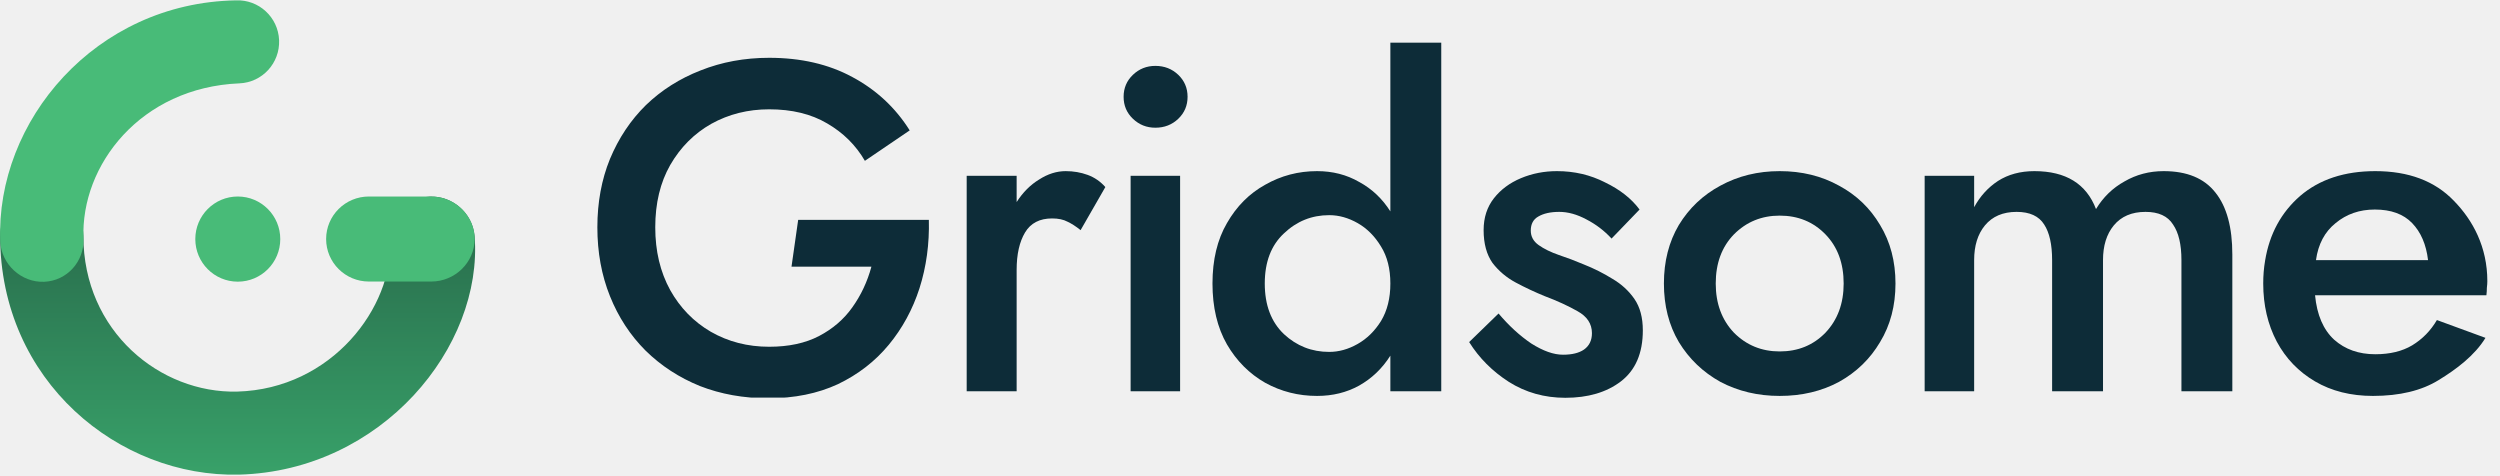
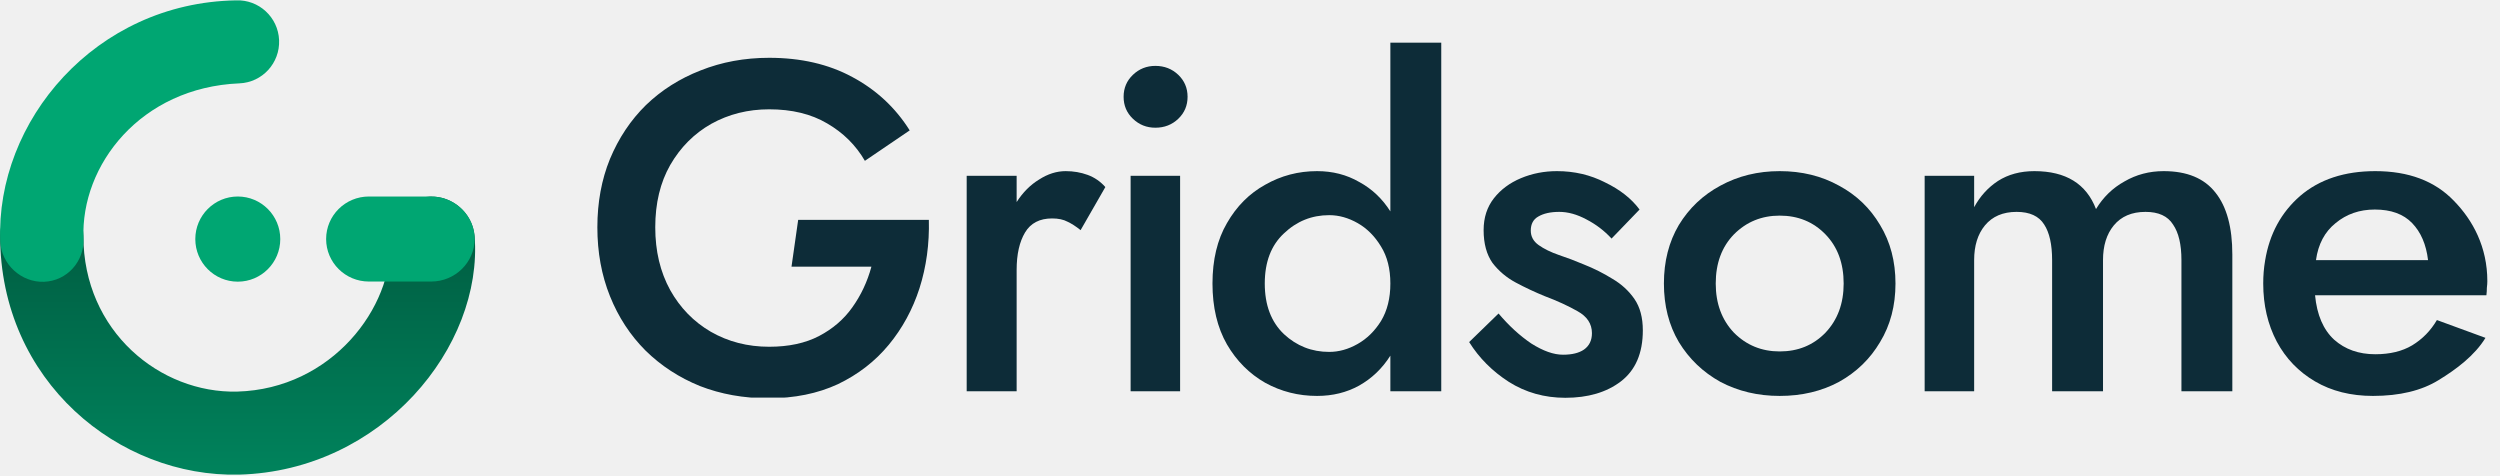
<svg xmlns="http://www.w3.org/2000/svg" width="1289" height="245" viewBox="0 0 1289 245" fill="none">
  <path d="M221.494 101.381C233.274 100.815 243.701 109.953 244.718 121.743C249.124 178.78 196.925 242.674 123.366 244.717C61.377 246.247 0.068 196.619 0.068 121.58C0.068 109.754 9.841 100.167 21.634 100.167C33.427 100.167 42.987 109.754 42.987 121.58C42.987 170.939 82.675 202.883 122.316 201.905C171.115 200.549 202.839 158.295 201.189 123.795C200.623 111.983 209.715 101.948 221.494 101.381Z" fill="url(#paint0_linear)" />
-   <path d="M168.15 123.24C168.15 111.133 178.026 101.318 190.208 101.318L222.354 101.318C234.537 101.318 244.718 111.133 244.718 123.24C244.718 135.348 234.537 145.163 222.354 145.163H190.208C178.026 145.163 168.15 135.348 168.15 123.24Z" fill="#48BB78" />
-   <path d="M100.7 123.272C100.7 111.147 110.513 101.318 122.604 101.318C134.696 101.318 144.509 111.147 144.509 123.272C144.509 135.397 134.696 145.227 122.604 145.227C110.513 145.227 100.7 135.397 100.7 123.272Z" fill="#48BB78" />
-   <path fill-rule="evenodd" clip-rule="evenodd" d="M143.902 20.696C144.392 32.512 135.236 42.488 123.453 42.979C72.588 45.097 41.535 85.076 43.046 123.036C43.517 134.852 34.537 144.814 22.753 145.286C10.969 145.758 0.606 136.221 0.136 124.405C-2.327 62.545 49.181 1.391 121.681 0.19C133.464 -0.3 143.413 8.88 143.902 20.696Z" fill="#48BB78" />
+   <path d="M168.15 123.24C168.15 111.133 178.026 101.318 190.208 101.318L222.354 101.318C234.537 101.318 244.718 111.133 244.718 123.24C244.718 135.348 234.537 145.163 222.354 145.163H190.208C178.026 145.163 168.15 135.348 168.15 123.24Z" fill="#00A672" />
+   <path d="M100.7 123.272C100.7 111.147 110.513 101.318 122.604 101.318C134.696 101.318 144.509 111.147 144.509 123.272C144.509 135.397 134.696 145.227 122.604 145.227C110.513 145.227 100.7 135.397 100.7 123.272Z" fill="#00A672" />
+   <path fill-rule="evenodd" clip-rule="evenodd" d="M143.902 20.696C144.392 32.512 135.236 42.488 123.453 42.979C72.588 45.097 41.535 85.076 43.046 123.036C43.517 134.852 34.537 144.814 22.753 145.286C10.969 145.758 0.606 136.221 0.136 124.405C-2.327 62.545 49.181 1.391 121.681 0.19C133.464 -0.3 143.413 8.88 143.902 20.696Z" fill="#00A672" />
  <g clip-path="url(#clip0)">
    <path d="M408.102 137.495H449.305C447.219 145.221 443.929 152.224 439.436 158.502C435.103 164.618 429.405 169.528 422.344 173.231C415.283 176.933 406.697 178.784 396.587 178.784C385.513 178.784 375.483 176.209 366.496 171.057C357.67 165.906 350.688 158.743 345.553 149.568C340.418 140.231 337.85 129.446 337.85 117.212C337.85 104.817 340.418 94.112 345.553 85.098C350.849 75.922 357.91 68.84 366.737 63.849C375.724 58.859 385.674 56.364 396.587 56.364C408.302 56.364 418.252 58.779 426.437 63.608C434.782 68.437 441.281 74.876 445.935 82.925L469.045 67.23C461.663 55.479 451.793 46.303 439.436 39.703C427.239 33.103 412.956 29.803 396.587 29.803C383.909 29.803 372.113 31.977 361.2 36.323C350.448 40.508 341.06 46.464 333.035 54.191C325.172 61.918 318.993 71.174 314.5 81.959C310.167 92.583 308 104.334 308 117.212C308 130.09 310.167 141.921 314.5 152.706C318.833 163.492 324.931 172.828 332.795 180.716C340.819 188.604 350.207 194.72 360.959 199.067C371.712 203.252 383.427 205.345 396.105 205.345C409.586 205.345 421.542 202.93 431.973 198.101C442.405 193.111 451.151 186.35 458.212 177.818C465.273 169.287 470.569 159.548 474.1 148.602C477.631 137.495 479.235 125.743 478.914 113.349H411.539L408.102 137.495Z" fill="#0D2C38" />
    <path d="M557.159 118.661L569.918 96.446C567.35 93.549 564.301 91.456 560.77 90.168C557.24 88.881 553.468 88.237 549.456 88.237C544.802 88.237 540.228 89.686 535.735 92.583C531.241 95.32 527.39 99.183 524.18 104.173V90.651H498.423V201.723H524.18V139.185C524.18 131.136 525.624 124.697 528.513 119.868C531.402 115.039 536.056 112.624 542.475 112.624C545.685 112.624 548.333 113.188 550.419 114.314C552.505 115.28 554.752 116.729 557.159 118.661Z" fill="#0D2C38" />
    <path d="M582.945 90.651V201.723H608.462V90.651H582.945ZM579.334 49.91C579.334 54.418 580.939 58.201 584.149 61.259C587.358 64.318 591.21 65.847 595.704 65.847C600.358 65.847 604.289 64.318 607.499 61.259C610.709 58.201 612.314 54.418 612.314 49.91C612.314 45.403 610.709 41.62 607.499 38.562C604.289 35.503 600.358 33.974 595.704 33.974C591.21 33.974 587.358 35.503 584.149 38.562C580.939 41.62 579.334 45.403 579.334 49.91Z" fill="#0D2C38" />
    <path d="M652.116 146.187C652.116 135.08 655.406 126.468 661.986 120.351C668.566 114.073 676.349 110.934 685.336 110.934C690.311 110.934 695.206 112.302 700.021 115.039C704.835 117.775 708.847 121.8 712.057 127.112C715.266 132.263 716.871 138.621 716.871 146.187C716.871 153.753 715.266 160.192 712.057 165.504C708.847 170.655 704.835 174.599 700.021 177.335C695.206 180.072 690.311 181.44 685.336 181.44C676.349 181.44 668.566 178.382 661.986 172.265C655.406 165.987 652.116 157.294 652.116 146.187ZM625.155 146.187C625.155 158.421 627.643 168.884 632.618 177.577C637.593 186.108 644.172 192.708 652.357 197.377C660.542 201.884 669.449 204.137 679.078 204.137C687.102 204.137 694.323 202.367 700.743 198.825C707.323 195.123 712.699 189.972 716.871 183.372V201.723H743.11V21.311H716.871V109.002C712.699 102.402 707.323 97.332 700.743 93.79C694.323 90.088 687.102 88.237 679.078 88.237C669.449 88.237 660.542 90.571 652.357 95.239C644.172 99.746 637.593 106.346 632.618 115.039C627.643 123.57 625.155 133.953 625.155 146.187Z" fill="#0D2C38" />
    <path d="M772.658 161.641L757.493 176.37C762.628 184.579 769.449 191.421 777.954 196.894C786.62 202.367 796.33 205.103 807.082 205.103C818.797 205.103 828.346 202.286 835.728 196.652C843.271 190.857 847.042 182.084 847.042 170.333C847.042 163.733 845.598 158.341 842.709 154.155C839.821 149.97 836.049 146.509 831.395 143.772C826.741 140.875 821.766 138.38 816.47 136.287C812.298 134.517 808.045 132.907 803.712 131.458C799.539 130.009 796.089 128.319 793.361 126.387C790.632 124.456 789.268 121.961 789.268 118.902C789.268 115.522 790.552 113.107 793.12 111.658C795.848 110.049 799.459 109.244 803.953 109.244C808.446 109.244 813.1 110.532 817.915 113.107C822.89 115.683 827.223 118.983 830.914 123.007L845.357 108.036C841.185 102.402 835.247 97.734 827.544 94.032C820.001 90.168 811.736 88.237 802.749 88.237C796.169 88.237 789.991 89.444 784.213 91.859C778.436 94.273 773.782 97.734 770.251 102.241C766.721 106.749 764.955 112.222 764.955 118.661C764.955 125.583 766.48 131.217 769.529 135.563C772.739 139.748 776.751 143.129 781.565 145.704C786.38 148.28 791.355 150.614 796.49 152.706C802.909 155.121 808.526 157.697 813.341 160.433C818.316 163.17 820.803 166.953 820.803 171.782C820.803 175.484 819.439 178.301 816.711 180.233C814.143 182.004 810.532 182.889 805.878 182.889C801.064 182.889 795.607 180.957 789.509 177.094C783.571 173.07 777.954 167.918 772.658 161.641Z" fill="#0D2C38" />
    <path d="M884.632 146.187C884.632 135.724 887.762 127.273 894.021 120.834C900.44 114.395 908.304 111.175 917.612 111.175C927.08 111.175 934.944 114.395 941.203 120.834C947.462 127.273 950.591 135.724 950.591 146.187C950.591 156.489 947.462 164.94 941.203 171.54C934.944 177.979 927.08 181.199 917.612 181.199C908.304 181.199 900.44 177.979 894.021 171.54C887.762 164.94 884.632 156.489 884.632 146.187ZM857.912 146.187C857.912 157.616 860.48 167.677 865.615 176.37C870.911 185.062 878.053 191.903 887.04 196.894C896.187 201.723 906.378 204.137 917.612 204.137C929.006 204.137 939.197 201.723 948.184 196.894C957.171 191.903 964.232 185.062 969.367 176.37C974.663 167.677 977.311 157.616 977.311 146.187C977.311 134.758 974.663 124.697 969.367 116.005C964.232 107.312 957.171 100.551 948.184 95.722C939.197 90.732 929.006 88.237 917.612 88.237C906.378 88.237 896.187 90.732 887.04 95.722C878.053 100.551 870.911 107.312 865.615 116.005C860.48 124.697 857.912 134.758 857.912 146.187Z" fill="#0D2C38" />
    <path d="M1150.99 131.217C1150.99 117.212 1148.1 106.588 1142.32 99.344C1136.55 91.939 1127.64 88.237 1115.6 88.237C1108.22 88.237 1101.48 90.007 1095.38 93.549C1089.28 96.929 1084.39 101.678 1080.7 107.795C1075.72 94.756 1065.13 88.237 1048.92 88.237C1041.7 88.237 1035.44 89.927 1030.15 93.307C1025.01 96.688 1020.92 101.195 1017.87 106.829V90.651H992.352V201.723H1017.87V134.114C1017.87 126.709 1019.71 120.753 1023.41 116.246C1027.26 111.578 1032.71 109.244 1039.77 109.244C1046.52 109.244 1051.25 111.417 1053.98 115.763C1056.71 119.948 1058.07 126.065 1058.07 134.114V201.723H1084.31V134.114C1084.31 126.709 1086.15 120.753 1089.85 116.246C1093.7 111.578 1099.15 109.244 1106.21 109.244C1112.96 109.244 1117.69 111.417 1120.42 115.763C1123.31 119.948 1124.75 126.065 1124.75 134.114V201.723H1150.99V131.217Z" fill="#0D2C38" />
    <path d="M1193.64 152.224H1281.99C1282.15 150.936 1282.23 149.648 1282.23 148.36C1282.39 147.072 1282.47 145.946 1282.47 144.98C1282.47 127.434 1275.09 113.59 1265.14 103.449C1255.35 93.307 1241.87 88.237 1224.7 88.237C1208.81 88.237 1195.89 92.502 1185.94 101.034C1176.15 109.566 1170.13 120.673 1167.89 134.356C1167.56 136.287 1167.32 138.219 1167.16 140.151C1167 142.082 1166.92 144.094 1166.92 146.187C1166.92 157.294 1169.25 167.275 1173.9 176.128C1178.56 184.821 1185.14 191.662 1193.64 196.652C1202.15 201.642 1212.1 204.137 1223.49 204.137C1237.29 204.137 1248.61 201.401 1257.43 195.928C1266.42 190.455 1276.05 183.211 1281.51 174.196L1256.47 165.021C1253.26 170.494 1249.01 174.84 1243.71 178.06C1238.58 181.118 1232.24 182.647 1224.7 182.647C1216.19 182.647 1209.13 180.152 1203.51 175.162C1197.9 170.011 1194.61 162.365 1193.64 152.224ZM1194.12 134.114C1195.25 125.904 1198.62 119.546 1204.23 115.039C1209.85 110.371 1216.59 108.036 1224.46 108.036C1232.8 108.036 1239.22 110.371 1243.71 115.039C1248.21 119.707 1250.94 126.065 1251.9 134.114H1194.12Z" fill="#0D2C38" />
  </g>
  <defs>
    <linearGradient id="paint0_linear" x1="122.523" y1="100.167" x2="122.523" y2="244.752" gradientUnits="userSpaceOnUse">
-       <stop stop-color="#276749" />
-       <stop offset="1" stop-color="#38A169" />
+       <stop stop-color="#00583E" />
+       <stop offset="1" stop-color="#00835C" />
    </linearGradient>
    <clipPath id="clip0">
      <rect width="981" height="183" fill="white" transform="translate(308 22)" />
    </clipPath>
  </defs>
</svg>
